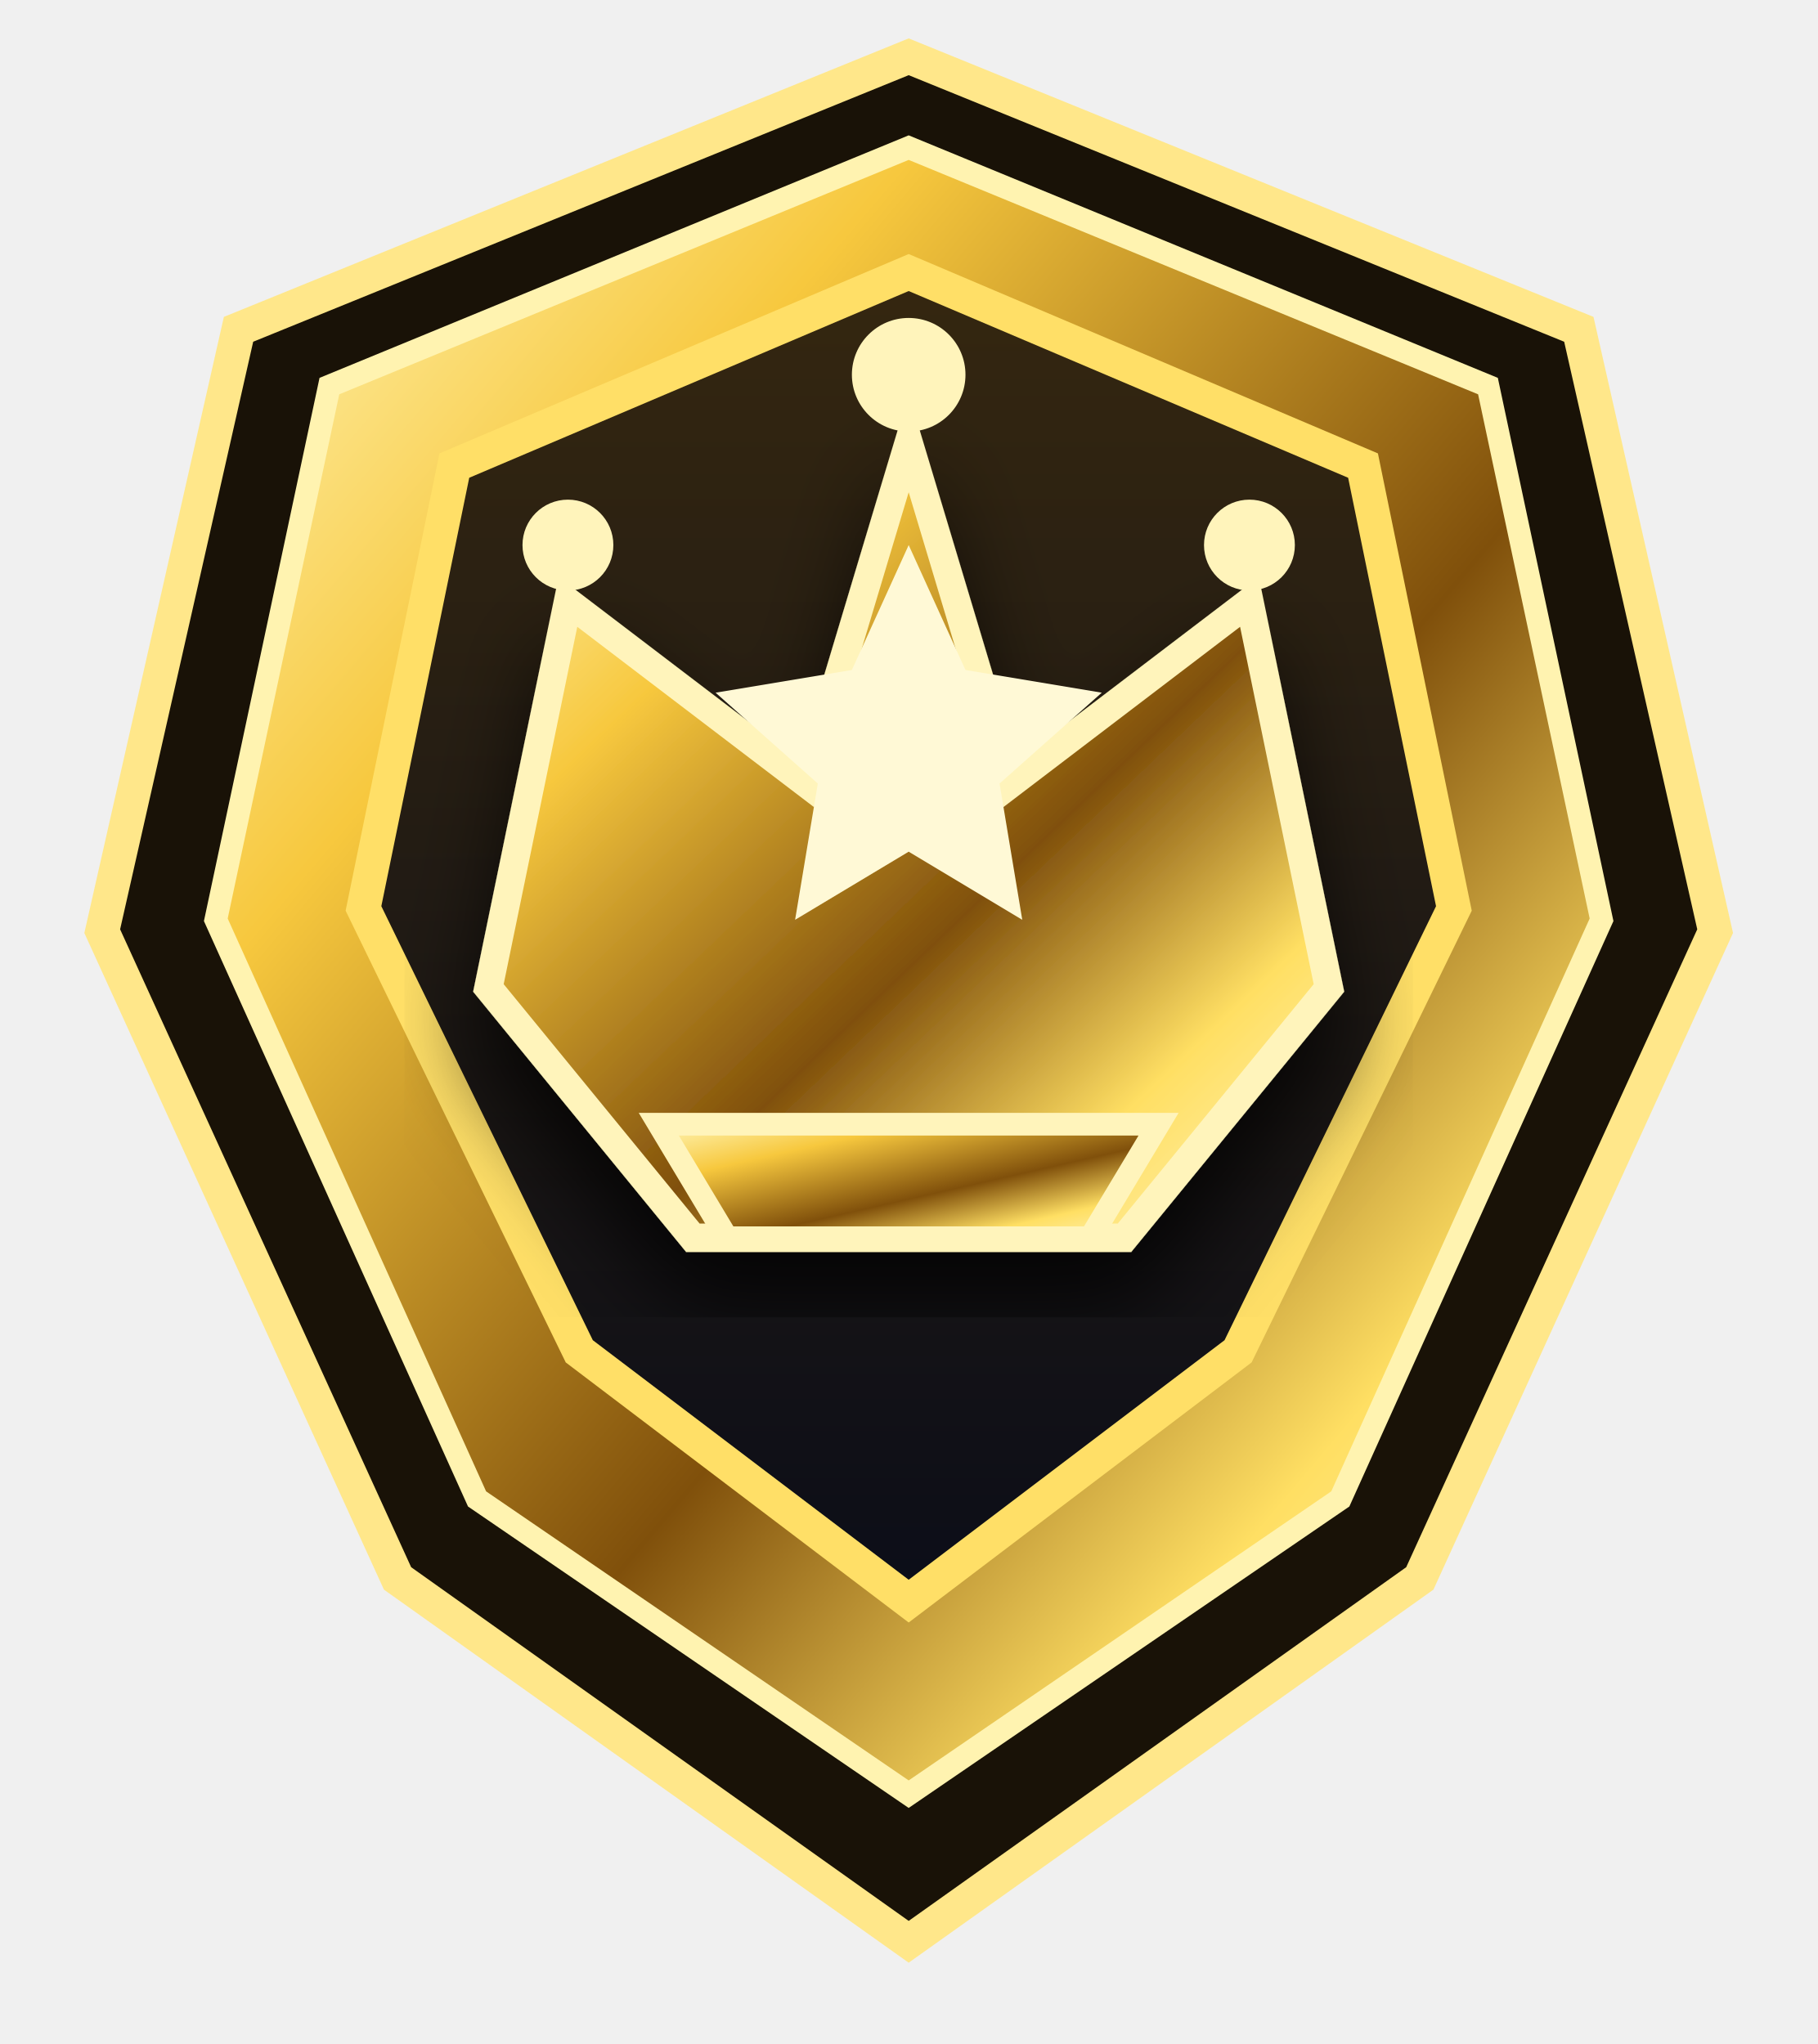
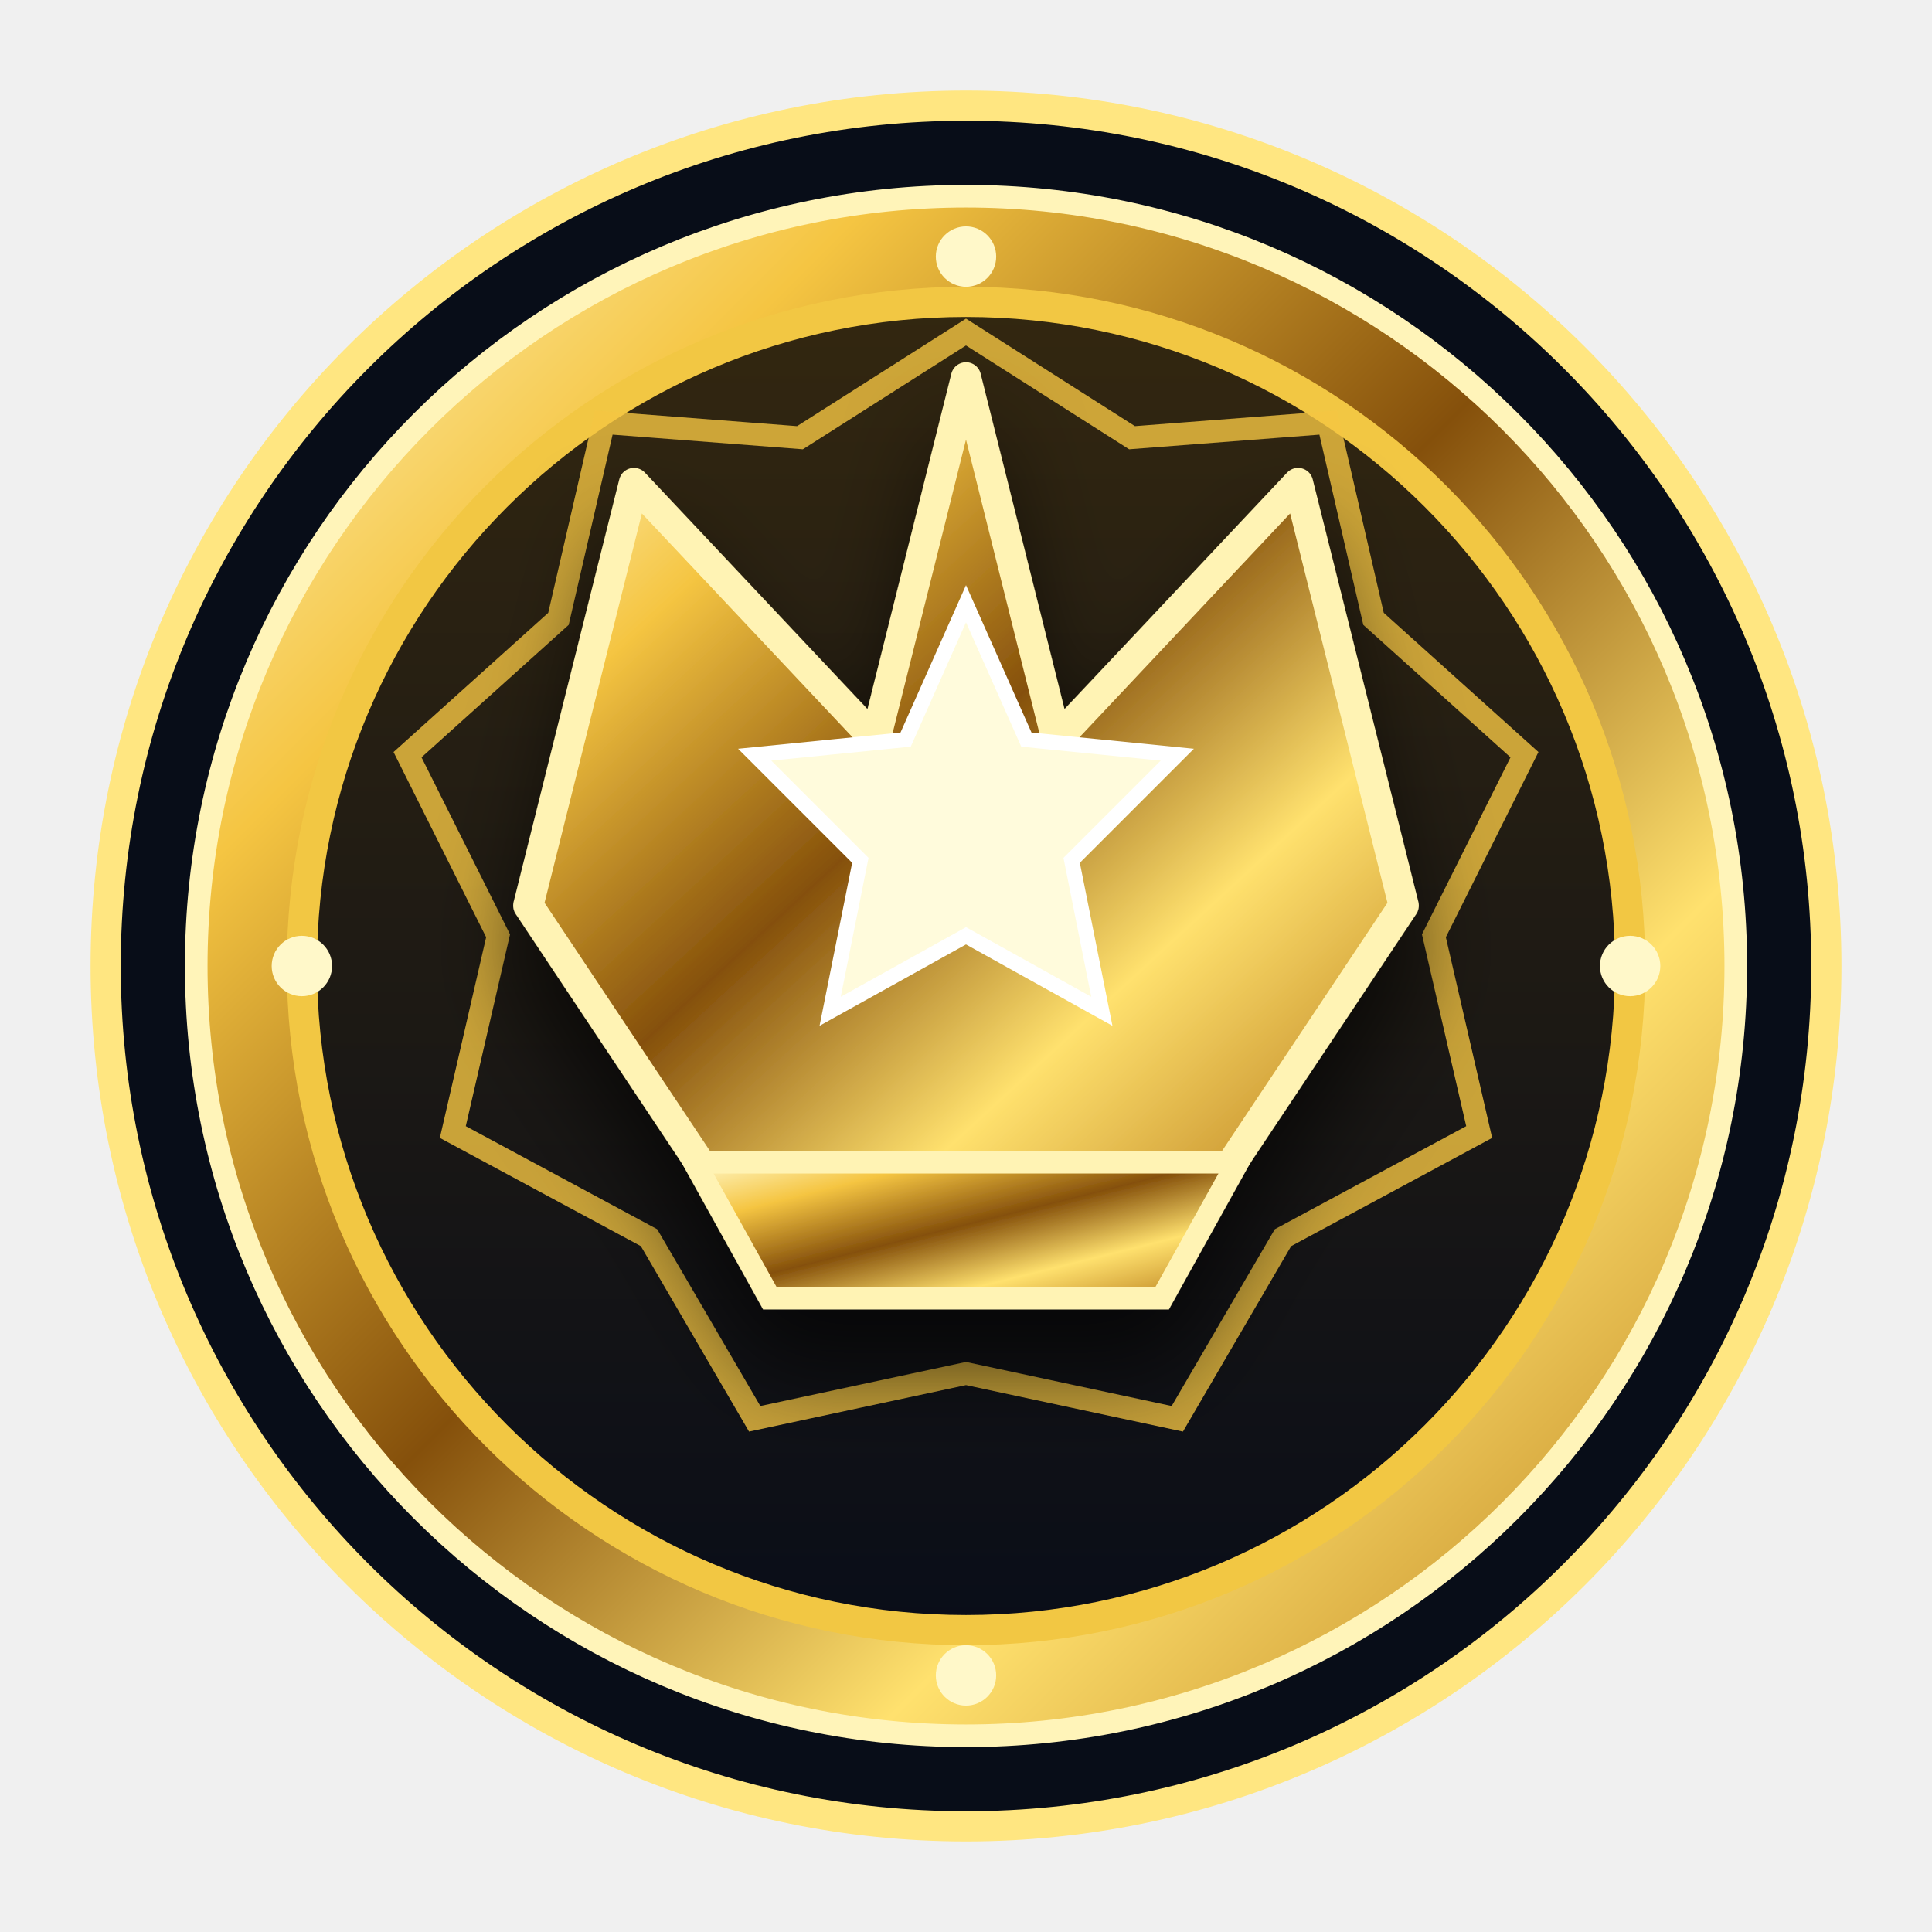
- <svg xmlns="http://www.w3.org/2000/svg" viewBox="0 0 160 180">
+ <svg xmlns="http://www.w3.org/2000/svg" viewBox="0 0 128 128" role="img" aria-label="Insignia Oro">
  <defs>
-     <linearGradient id="m" x1="0" y1="0" x2="1" y2="1">
-       <stop stop-color="#fff6b9" />
-       <stop offset=".25" stop-color="#f7c83e" />
-       <stop offset=".58" stop-color="#80500b" />
-       <stop offset=".8" stop-color="#ffdf63" />
-       <stop offset="1" stop-color="#fff5c2" />
+     <linearGradient id="metal" x1="0" y1="0" x2="1" y2="1">
+       <stop stop-color="#fff8c9" />
+       <stop offset=".22" stop-color="#f5c542" />
+       <stop offset=".48" stop-color="#85500b" />
+       <stop offset=".72" stop-color="#ffe16e" />
+       <stop offset="1" stop-color="#b47717" />
    </linearGradient>
-     <linearGradient id="b" x1="0" y1="0" x2="0" y2="1">
-       <stop stop-color="#352710" />
-       <stop offset="1" stop-color="#0b0d18" />
+     <linearGradient id="plate" x1="0" y1="0" x2="0" y2="1">
+       <stop stop-color="#332710" />
+       <stop offset="1" stop-color="#090d18" />
    </linearGradient>
-     <filter id="s">
-       <feDropShadow dx="0" dy="5" stdDeviation="4" flood-color="#000" flood-opacity=".8" />
+     <filter id="shadow" x="-30%" y="-30%" width="160%" height="170%">
+       <feDropShadow dx="0" dy="4" stdDeviation="3" flood-color="#000" flood-opacity=".65" />
    </filter>
  </defs>
-   <path d="M80 5 139 29 151 82 125 139 80 171 35 139 9 82 21 29Z" fill="#191207" stroke="#ffe78a" stroke-width="3" />
-   <path d="M80 13 131 34 141 81 118 132 80 158 42 132 19 81 29 34Z" fill="url(#m)" stroke="#fff3b0" stroke-width="2" />
-   <path d="M80 24 120 41 128 80 109 119 80 141 51 119 32 80 40 41Z" fill="url(#b)" stroke="#ffdf67" stroke-width="3" />
-   <path d="m43 87 7-34 21 16 9-30 9 30 21-16 7 34-18 22H61Z" fill="url(#m)" stroke="#fff4bb" stroke-width="2.5" filter="url(#s)" />
-   <path d="M58 99h44l-6 10H64Z" fill="url(#m)" stroke="#fff4bb" stroke-width="2" />
-   <path d="m80 48 5 11 12 2-9 8 2 12-10-6-10 6 2-12-9-8 12-2Z" fill="#fff9d6" />
-   <circle cx="50" cy="48" r="4" fill="#fff4bb" />
-   <circle cx="80" cy="33" r="5" fill="#fff4bb" />
-   <circle cx="110" cy="48" r="4" fill="#fff4bb" />
+   <circle cx="64" cy="64" r="57" fill="#080d18" stroke="#ffe681" stroke-width="2" />
+   <circle cx="64" cy="64" r="51" fill="url(#metal)" stroke="#fff4b9" stroke-width="1.5" />
+   <circle cx="64" cy="64" r="44" fill="url(#plate)" stroke="#f2c743" stroke-width="2" />
+   <path d="M64 22 75 29 88 28 91 41 101 50 95 62 98 75 85 82 78 94 64 91 50 94 43 82 30 75 33 62 27 50 37 41 40 28 53 29Z" fill="none" stroke="#f5c542" stroke-opacity=".8" stroke-width="1.5" />
+   <g filter="url(#shadow)">
+     <path d="m35 60 7-28 16 17 6-24 6 24 16-17 7 28-12 18H47Z" fill="url(#metal)" stroke="#fff3b4" stroke-width="2" stroke-linejoin="round" />
+     <path d="M46 77h36l-5 9H51Z" fill="url(#metal)" stroke="#fff3b4" stroke-width="1.5" />
+     <path d="m64 40 4 9 10 1-7 7 2 10-9-5-9 5 2-10-7-7 10-1Z" fill="#fffbdc" stroke="#fff" stroke-width="1" />
+   </g>
+   <circle cx="64" cy="17" r="2" fill="#fff8c9" />
+   <circle cx="108" cy="64" r="2" fill="#fff8c9" />
+   <circle cx="64" cy="111" r="2" fill="#fff8c9" />
+   <circle cx="20" cy="64" r="2" fill="#fff8c9" />
</svg>
